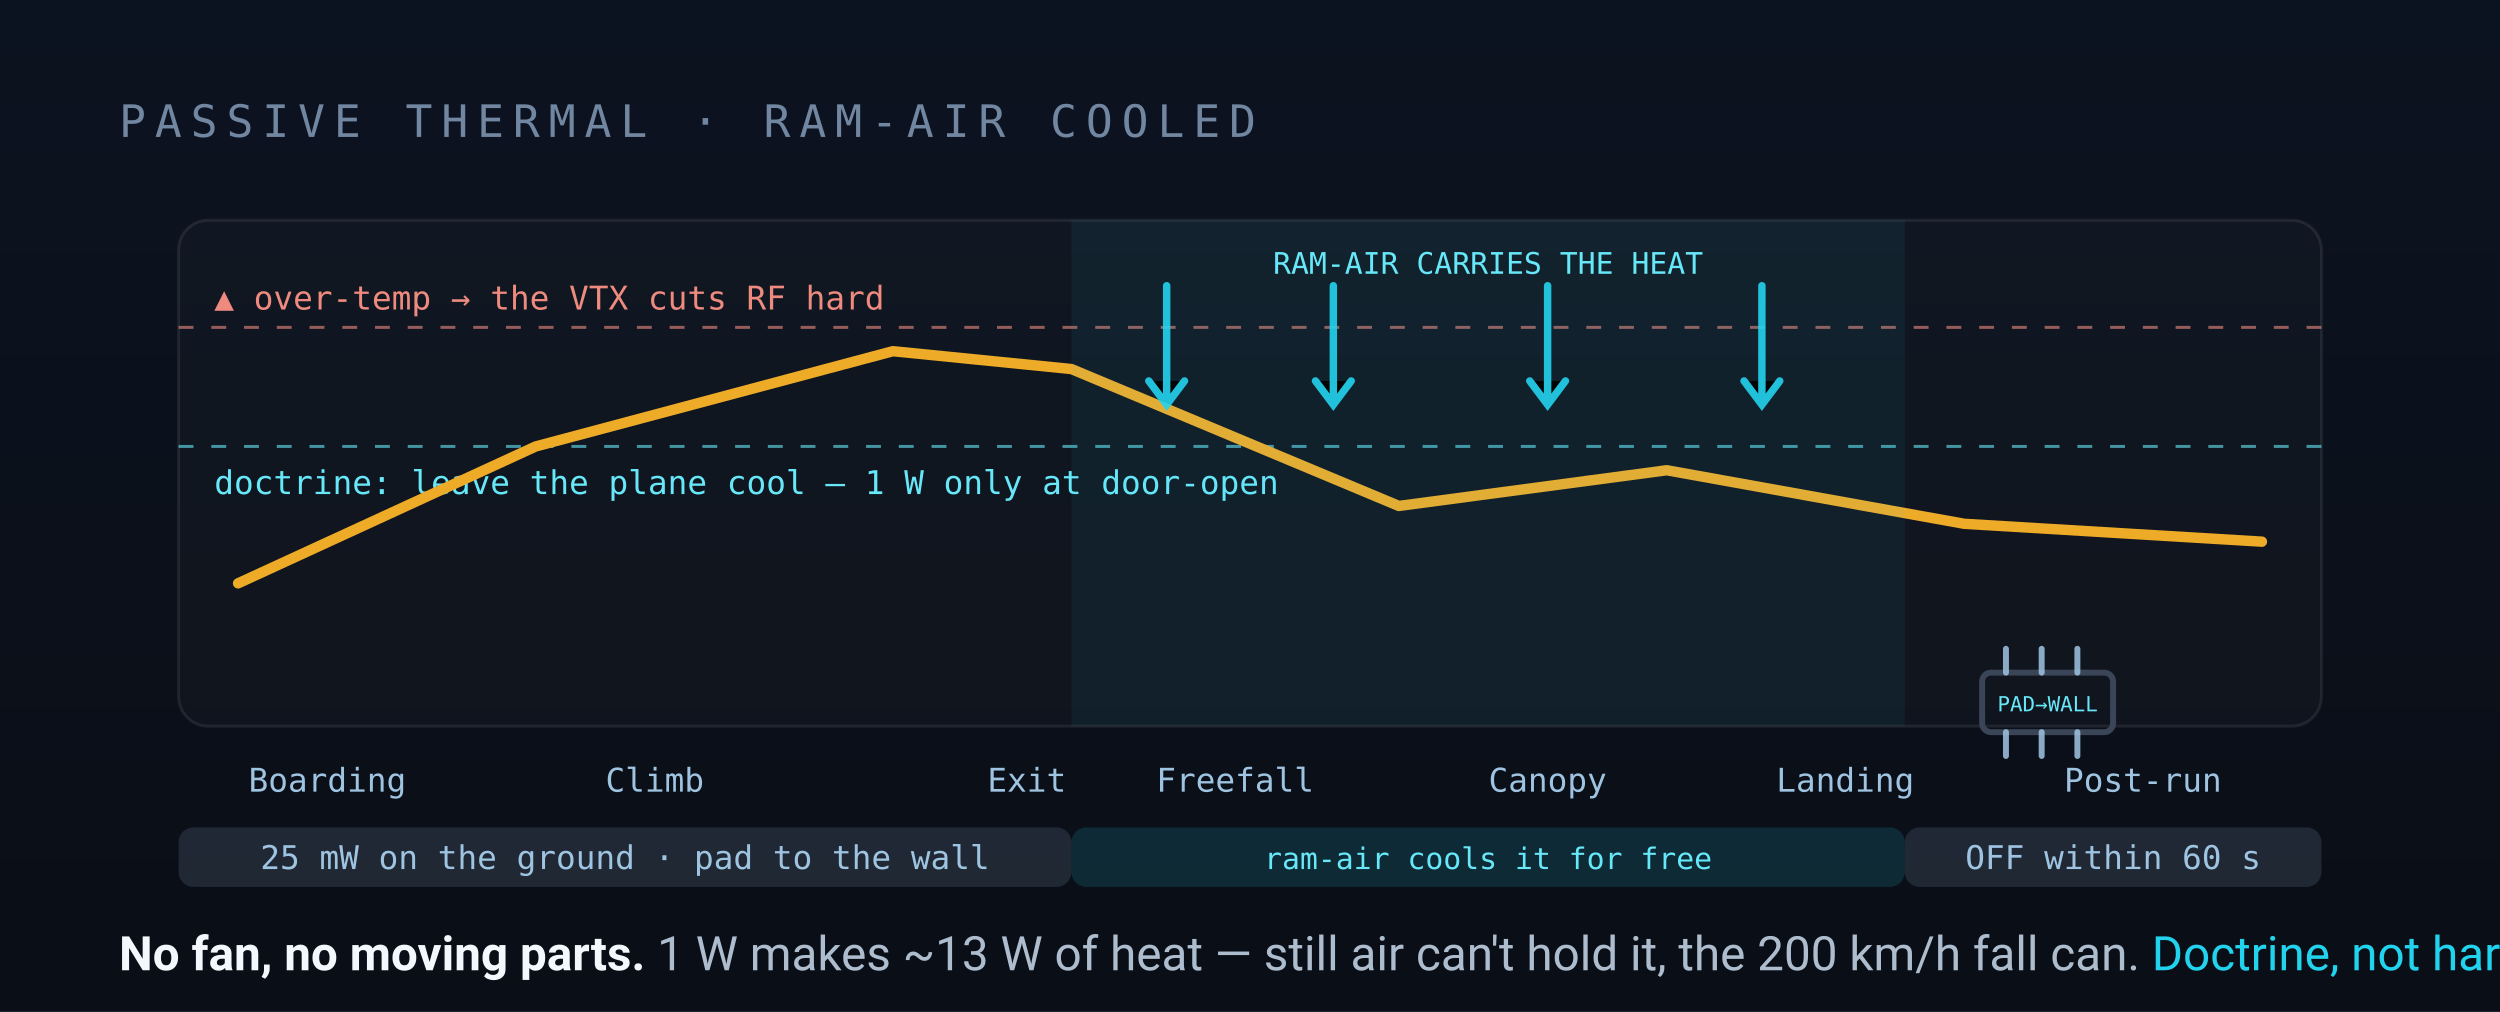
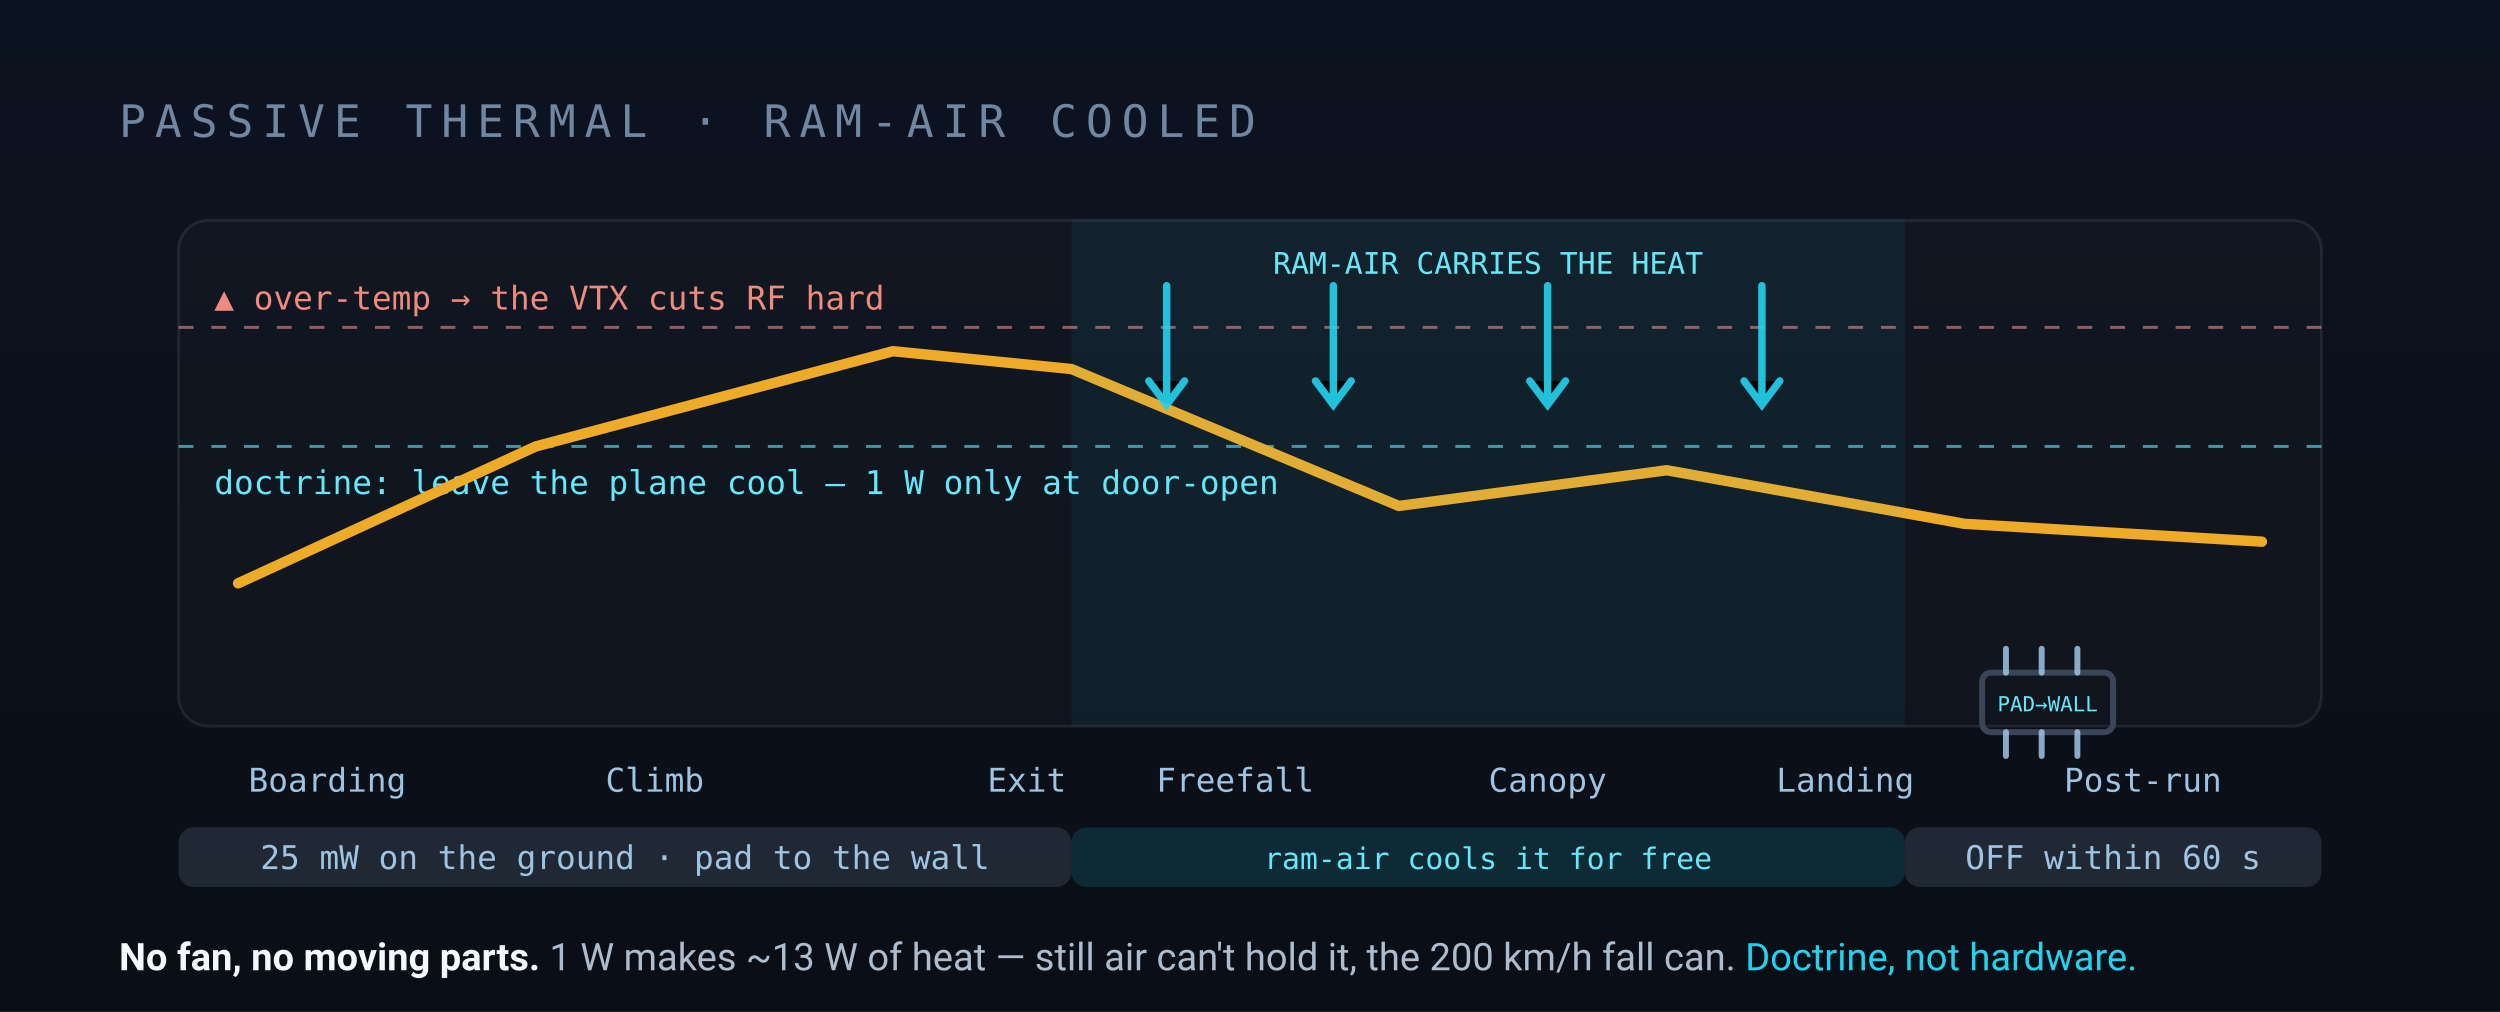
<svg xmlns="http://www.w3.org/2000/svg" viewBox="0 0 840 340" width="840" height="340" role="img" aria-label="Passive thermal with an operating doctrine: 25 mW on the ground, 1 W only at door-open — in freefall the ram-air carries the roughly 13 watts of heat; switch off within 60 seconds after landing.">
  <defs>
    <linearGradient id="cbg" x1="0" y1="0" x2="0" y2="1">
      <stop offset="0" stop-color="#0c1320" />
      <stop offset="1" stop-color="#0a0e16" />
    </linearGradient>
    <style>
    .mono{font-family:ui-monospace,"SF Mono",Menlo,monospace}.sans{font-family:-apple-system,"Segoe UI",Roboto,sans-serif}
    @keyframes drift{0%,100%{opacity:.35}50%{opacity:1}}
    .ram{animation:drift 1.6s ease-in-out infinite}
  </style>
  </defs>
  <rect width="840" height="340" fill="url(#cbg)" />
  <text x="40" y="46" class="mono" font-size="15" letter-spacing="3" fill="#7186a0">PASSIVE THERMAL · RAM-AIR COOLED</text>
  <rect x="60" y="74" width="720" height="170" rx="10" fill="rgba(255,255,255,.02)" stroke="rgba(255,255,255,.08)" />
  <line x1="60" y1="110" x2="780" y2="110" stroke="#ef8a7f" stroke-dasharray="5 6" opacity=".6" />
  <text x="72" y="104" class="mono" font-size="11" fill="#ef8a7f">▲ over-temp → the VTX cuts RF hard</text>
  <line x1="60" y1="150" x2="780" y2="150" stroke="#67e8f9" stroke-dasharray="5 6" opacity=".6" />
  <text x="72" y="166" class="mono" font-size="11" fill="#67e8f9">doctrine: leave the plane cool — 1 W only at door-open</text>
  <polyline points="80,196 180,150 300,118 360,124 470,170 560,158 660,176 760,182" fill="none" stroke="#edab28" stroke-width="3.5" stroke-linejoin="round" stroke-linecap="round" />
  <rect x="360" y="74" width="280" height="170" fill="rgba(34,211,238,.06)" />
  <g class="ram" stroke="#22d3ee" stroke-width="2.5" stroke-linecap="round" opacity=".9">
    <path d="M392 96 v40 M386 128 l6 8 6 -8" />
    <path d="M448 96 v40 M442 128 l6 8 6 -8" />
    <path d="M520 96 v40 M514 128 l6 8 6 -8" />
    <path d="M592 96 v40 M586 128 l6 8 6 -8" />
  </g>
  <text x="500" y="92" class="mono" font-size="10" fill="#67e8f9" text-anchor="middle">RAM-AIR CARRIES THE HEAT</text>
  <g transform="translate(688,236)">
    <rect x="-22" y="-10" width="44" height="20" rx="3" fill="none" stroke="#3a4658" stroke-width="2" />
    <g stroke="#9fc4e2" stroke-width="2" stroke-linecap="round" opacity=".85">
      <path d="M-14 -10 v-8 M-2 -10 v-8 M10 -10 v-8" />
      <path d="M-14 10 v8 M-2 10 v8 M10 10 v8" />
    </g>
    <text x="0" y="3" class="mono" font-size="7" fill="#67e8f9" text-anchor="middle">PAD→WALL</text>
  </g>
  <g class="mono" font-size="11" fill="#9fc4e2" text-anchor="middle">
    <text x="110" y="266">Boarding</text>
    <text x="220" y="266">Climb</text>
    <text x="345" y="266">Exit</text>
    <text x="415" y="266">Freefall</text>
    <text x="520" y="266">Canopy</text>
    <text x="620" y="266">Landing</text>
    <text x="720" y="266">Post-run</text>
  </g>
  <rect x="60" y="278" width="300" height="20" rx="5" fill="rgba(159,196,226,.14)" />
  <text x="210" y="292" class="mono" font-size="11" fill="#9fc4e2" text-anchor="middle">25 mW on the ground · pad to the wall</text>
  <rect x="360" y="278" width="280" height="20" rx="5" fill="rgba(34,211,238,.14)" />
  <text x="500" y="292" class="mono" font-size="10" fill="#67e8f9" text-anchor="middle">ram-air cools it for free</text>
  <rect x="640" y="278" width="140" height="20" rx="5" fill="rgba(159,196,226,.14)" />
  <text x="710" y="292" class="mono" font-size="11" fill="#9fc4e2" text-anchor="middle">OFF within 60 s</text>
-   <text x="40" y="326" class="sans" font-size="16" fill="#aebdce">
+   <text x="40" y="326" class="sans" font-size="12.8" fill="#aebdce">
    <tspan fill="#f4f7fb" font-weight="700">No fan, no moving parts.</tspan> 1 W makes ~13 W of heat — still air can't hold it, the 200 km/h fall can. <tspan fill="#22d3ee">Doctrine, not hardware.</tspan>
  </text>
</svg>
